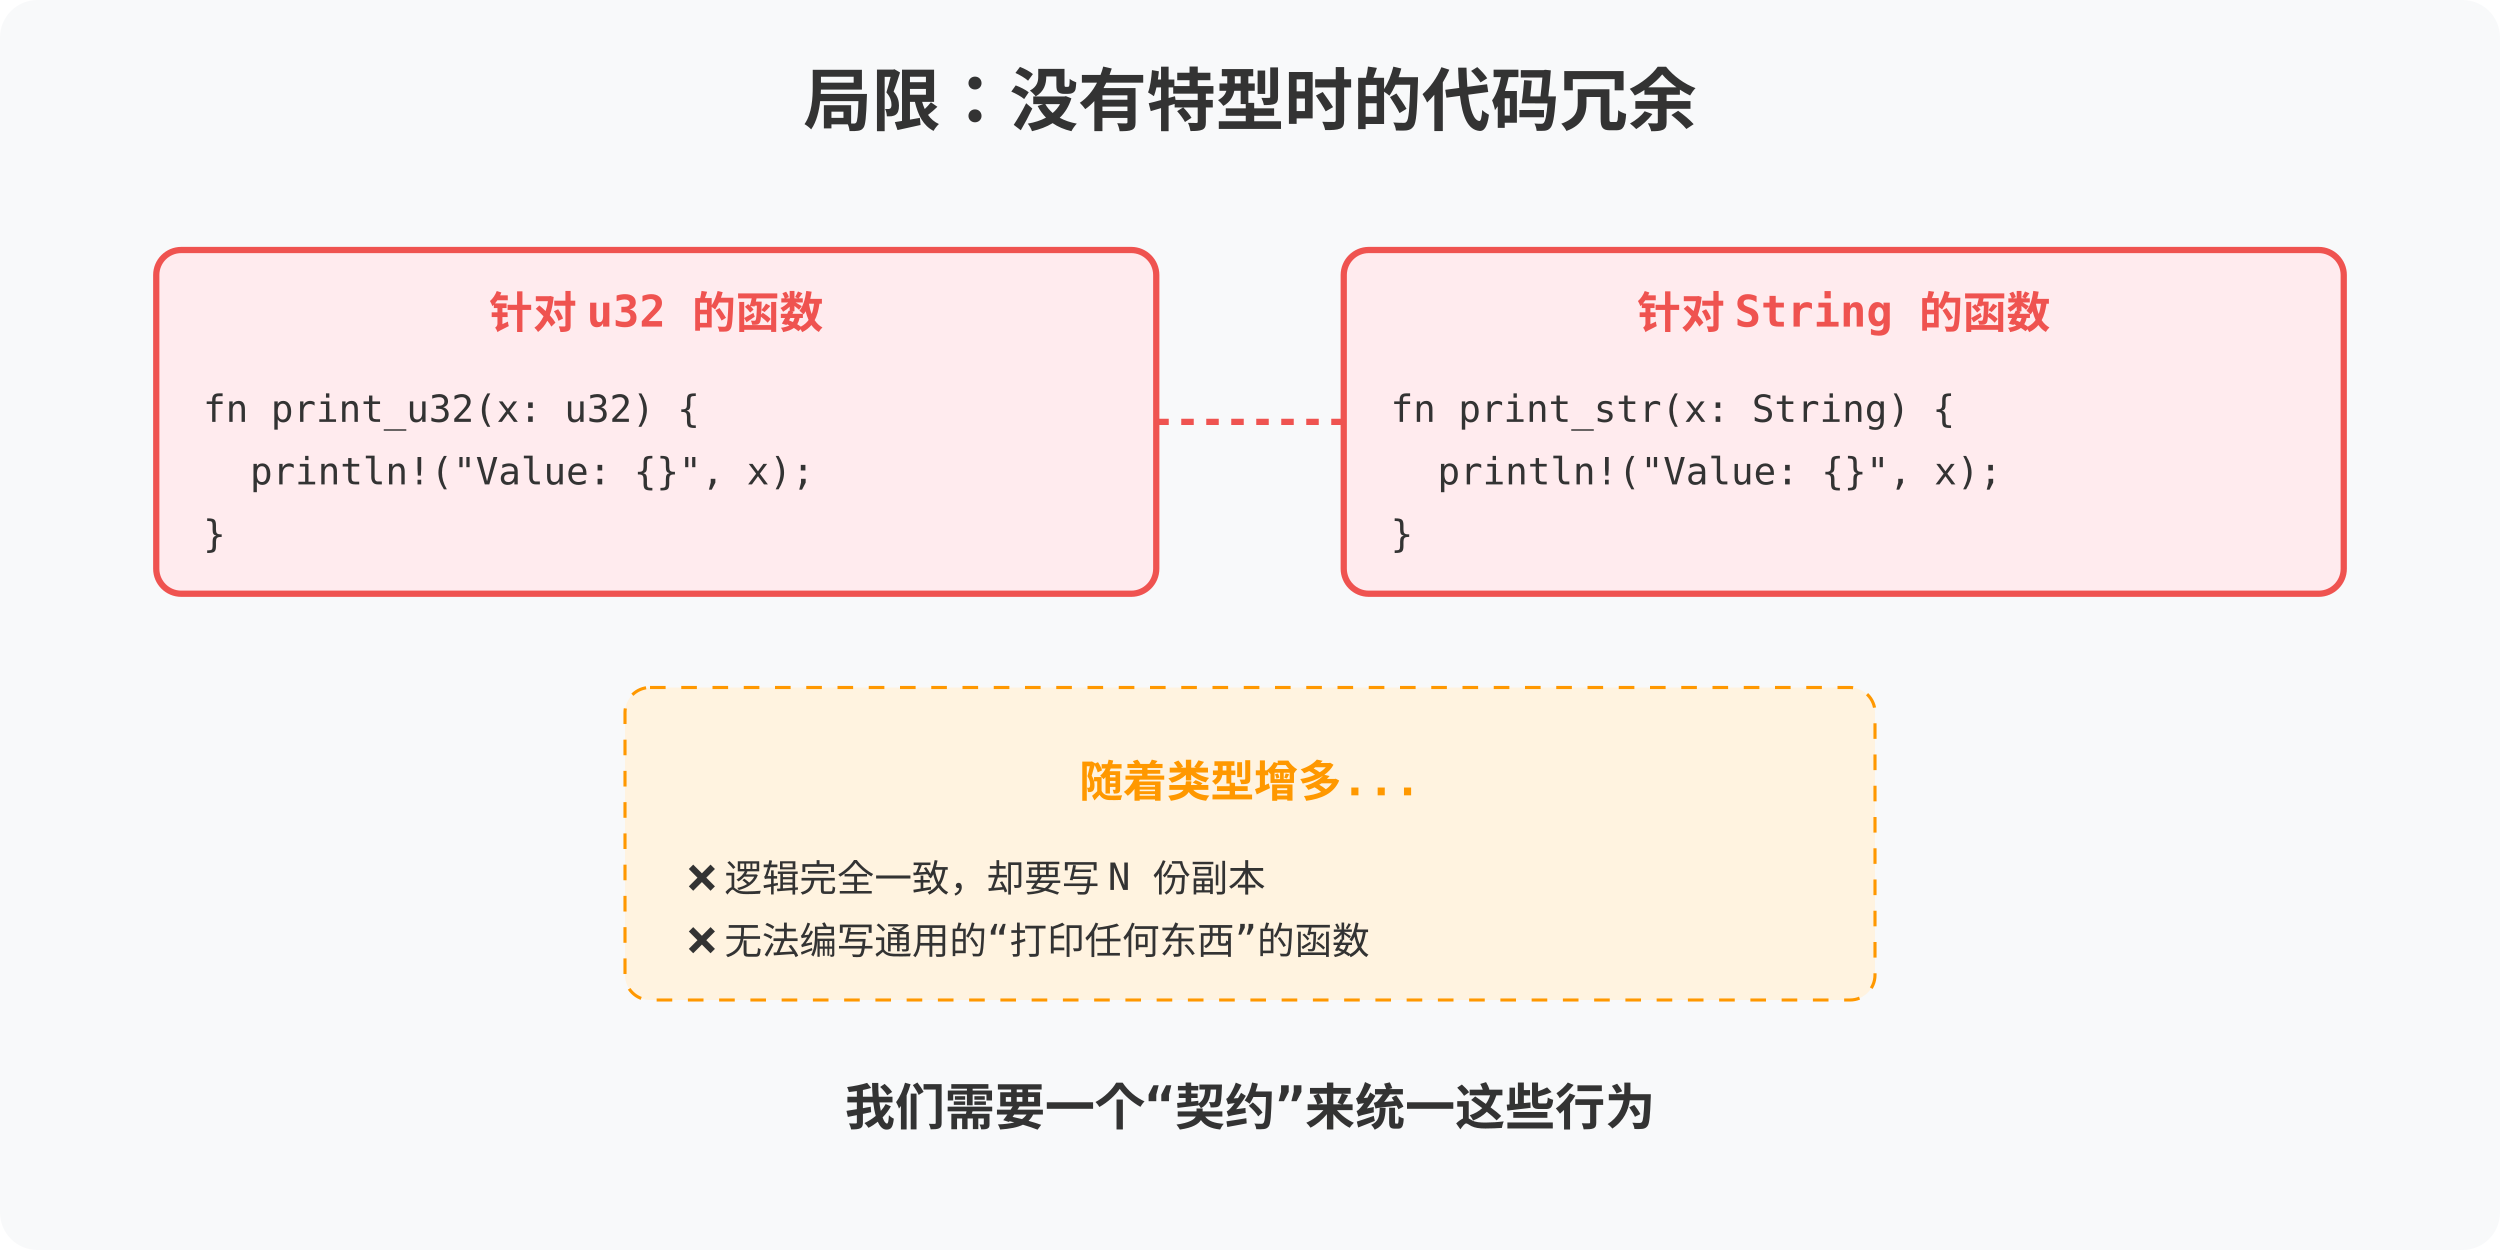
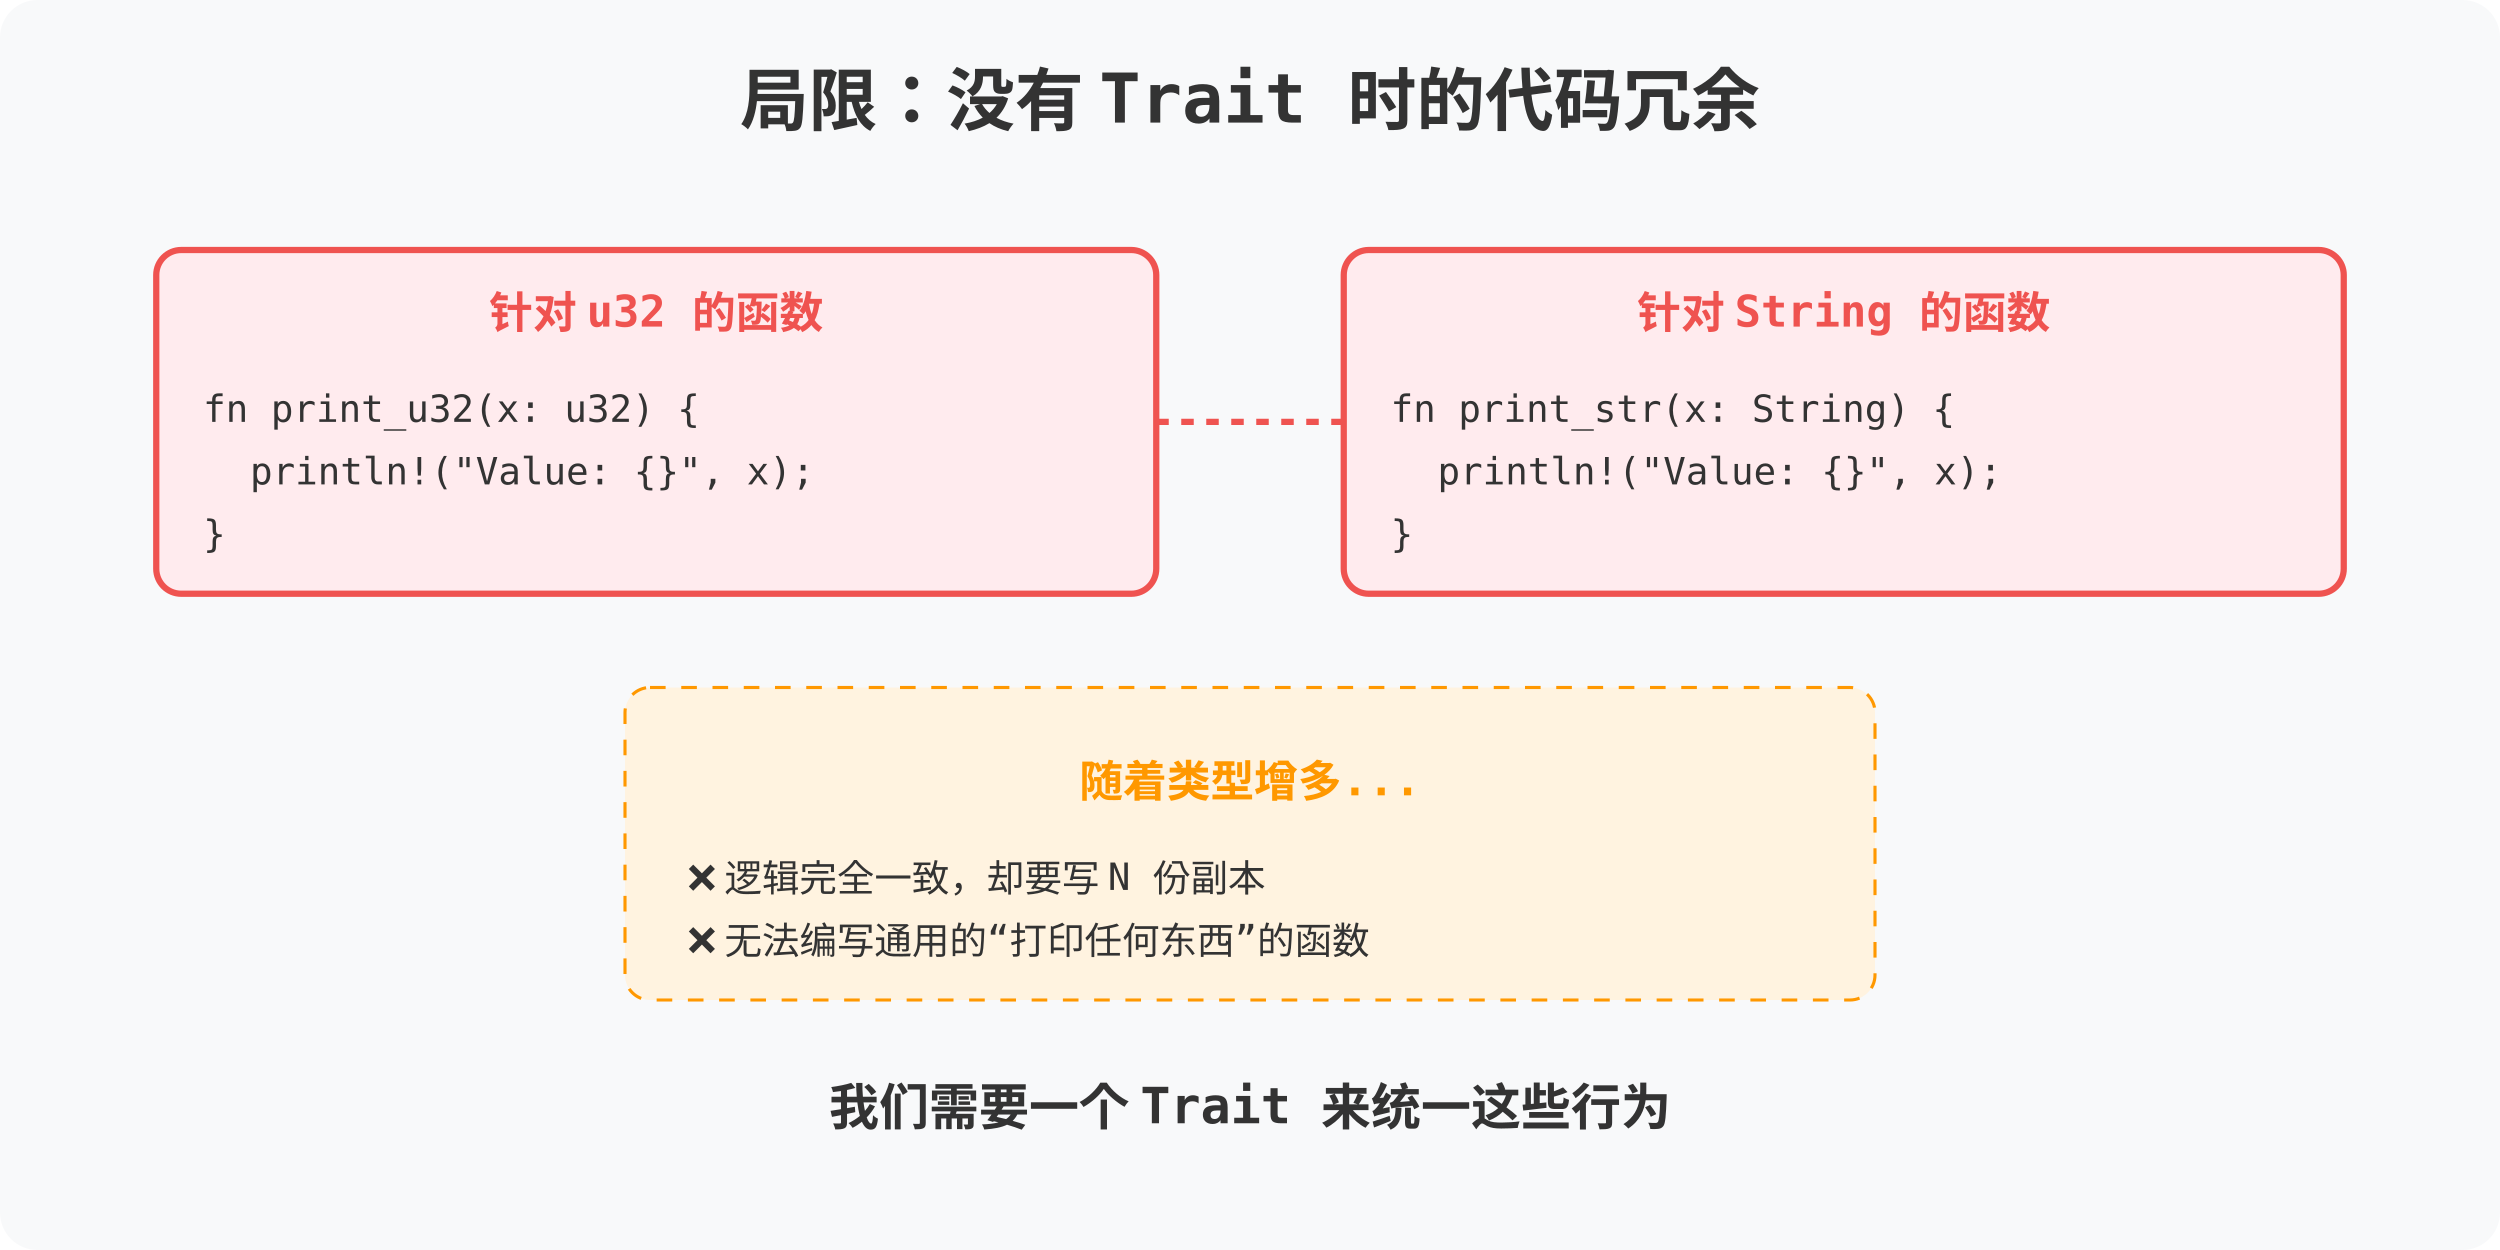
<svg xmlns="http://www.w3.org/2000/svg" width="800" height="400" viewBox="0 0 800 400">
  <rect width="800" height="400" fill="#f8f9fa" rx="12" />
-   <text x="400" y="40" font-family="JetBrains Mono, monospace" font-size="22" font-weight="bold" text-anchor="middle" fill="#333333">局限：没有特型时的代码冗余</text>
+   <text x="400" y="40" font-family="JetBrains Mono, monospace" font-size="22" font-weight="bold" text-anchor="middle" fill="#333333">局限：没有 Trait 时的代码冗余</text>
  <g transform="translate(50, 80)">
    <rect width="320" height="110" rx="8" fill="#ffebee" stroke="#ef5350" stroke-width="2" />
    <text x="160" y="25" font-family="JetBrains Mono, monospace" font-size="14" font-weight="bold" text-anchor="middle" fill="#ef5350">针对 u32 的函数</text>
    <text x="15" y="55" font-family="JetBrains Mono, monospace" font-size="12" fill="#333333">fn print_u32(x: u32) {</text>
    <text x="30" y="75" font-family="JetBrains Mono, monospace" font-size="12" fill="#333333">println!("Value: {}", x);</text>
    <text x="15" y="95" font-family="JetBrains Mono, monospace" font-size="12" fill="#333333">}</text>
  </g>
  <g transform="translate(430, 80)">
    <rect width="320" height="110" rx="8" fill="#ffebee" stroke="#ef5350" stroke-width="2" />
    <text x="160" y="25" font-family="JetBrains Mono, monospace" font-size="14" font-weight="bold" text-anchor="middle" fill="#ef5350">针对 String 的函数</text>
    <text x="15" y="55" font-family="JetBrains Mono, monospace" font-size="12" fill="#333333">fn print_str(x: String) {</text>
    <text x="30" y="75" font-family="JetBrains Mono, monospace" font-size="12" fill="#333333">println!("Value: {}", x);</text>
    <text x="15" y="95" font-family="JetBrains Mono, monospace" font-size="12" fill="#333333">}</text>
  </g>
  <g transform="translate(200, 220)">
    <rect width="400" height="100" rx="8" fill="#fff3e0" stroke="#ff9800" stroke-width="1" stroke-dasharray="5,5" />
    <text x="200" y="35" font-family="JetBrains Mono, monospace" font-size="14" font-weight="bold" text-anchor="middle" fill="#ff9800">随着类型增多...</text>
    <text x="20" y="65" font-family="JetBrains Mono, monospace" font-size="12" fill="#333333">❌ 逻辑完全一致，却要写 N 份副本</text>
    <text x="20" y="85" font-family="JetBrains Mono, monospace" font-size="12" fill="#333333">❌ 无法编写通用的“打印任何东西”的函数</text>
  </g>
-   <text x="400" y="360" font-family="JetBrains Mono, monospace" font-size="16" font-weight="bold" text-anchor="middle" fill="#333333">我们需要一个“契约”来统一这些行为</text>
+   <text x="400" y="360" font-family="JetBrains Mono, monospace" font-size="16" font-weight="bold" text-anchor="middle" fill="#333333">我们需要一个 Trait 来统一这些行为</text>
  <path d="M 370 135 L 430 135" stroke="#ef5350" stroke-width="2" stroke-dasharray="4,4" />
</svg>
